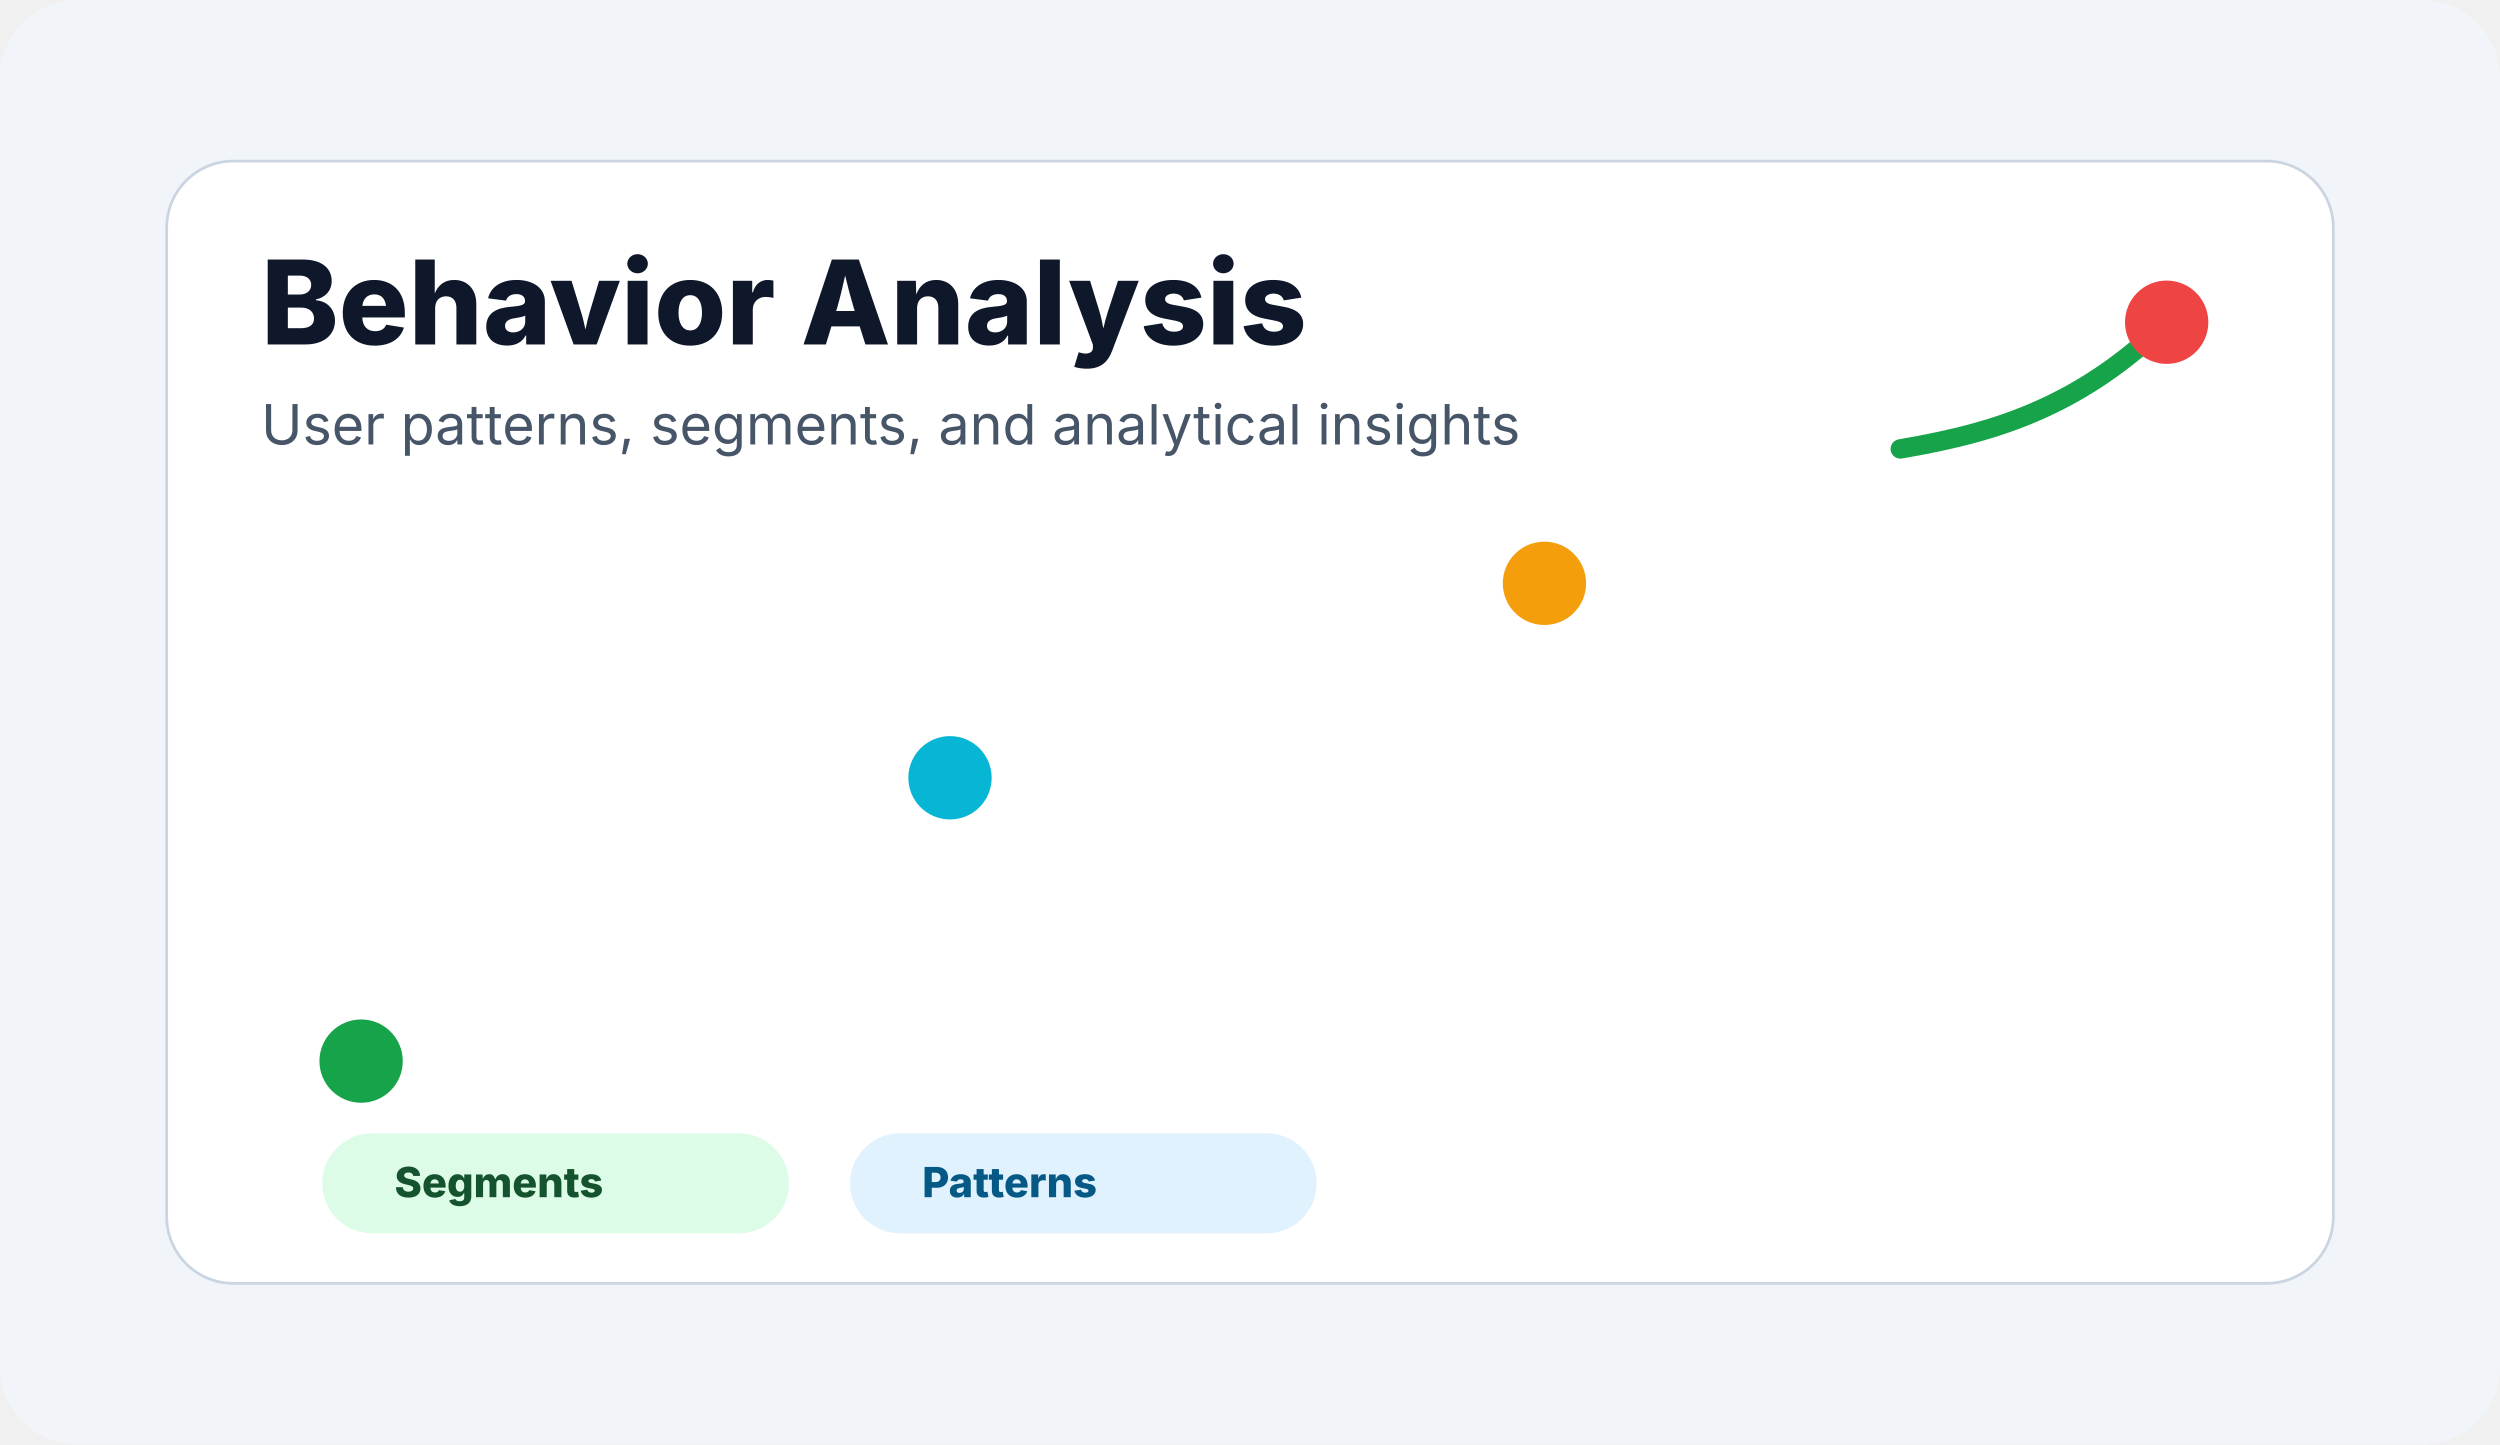
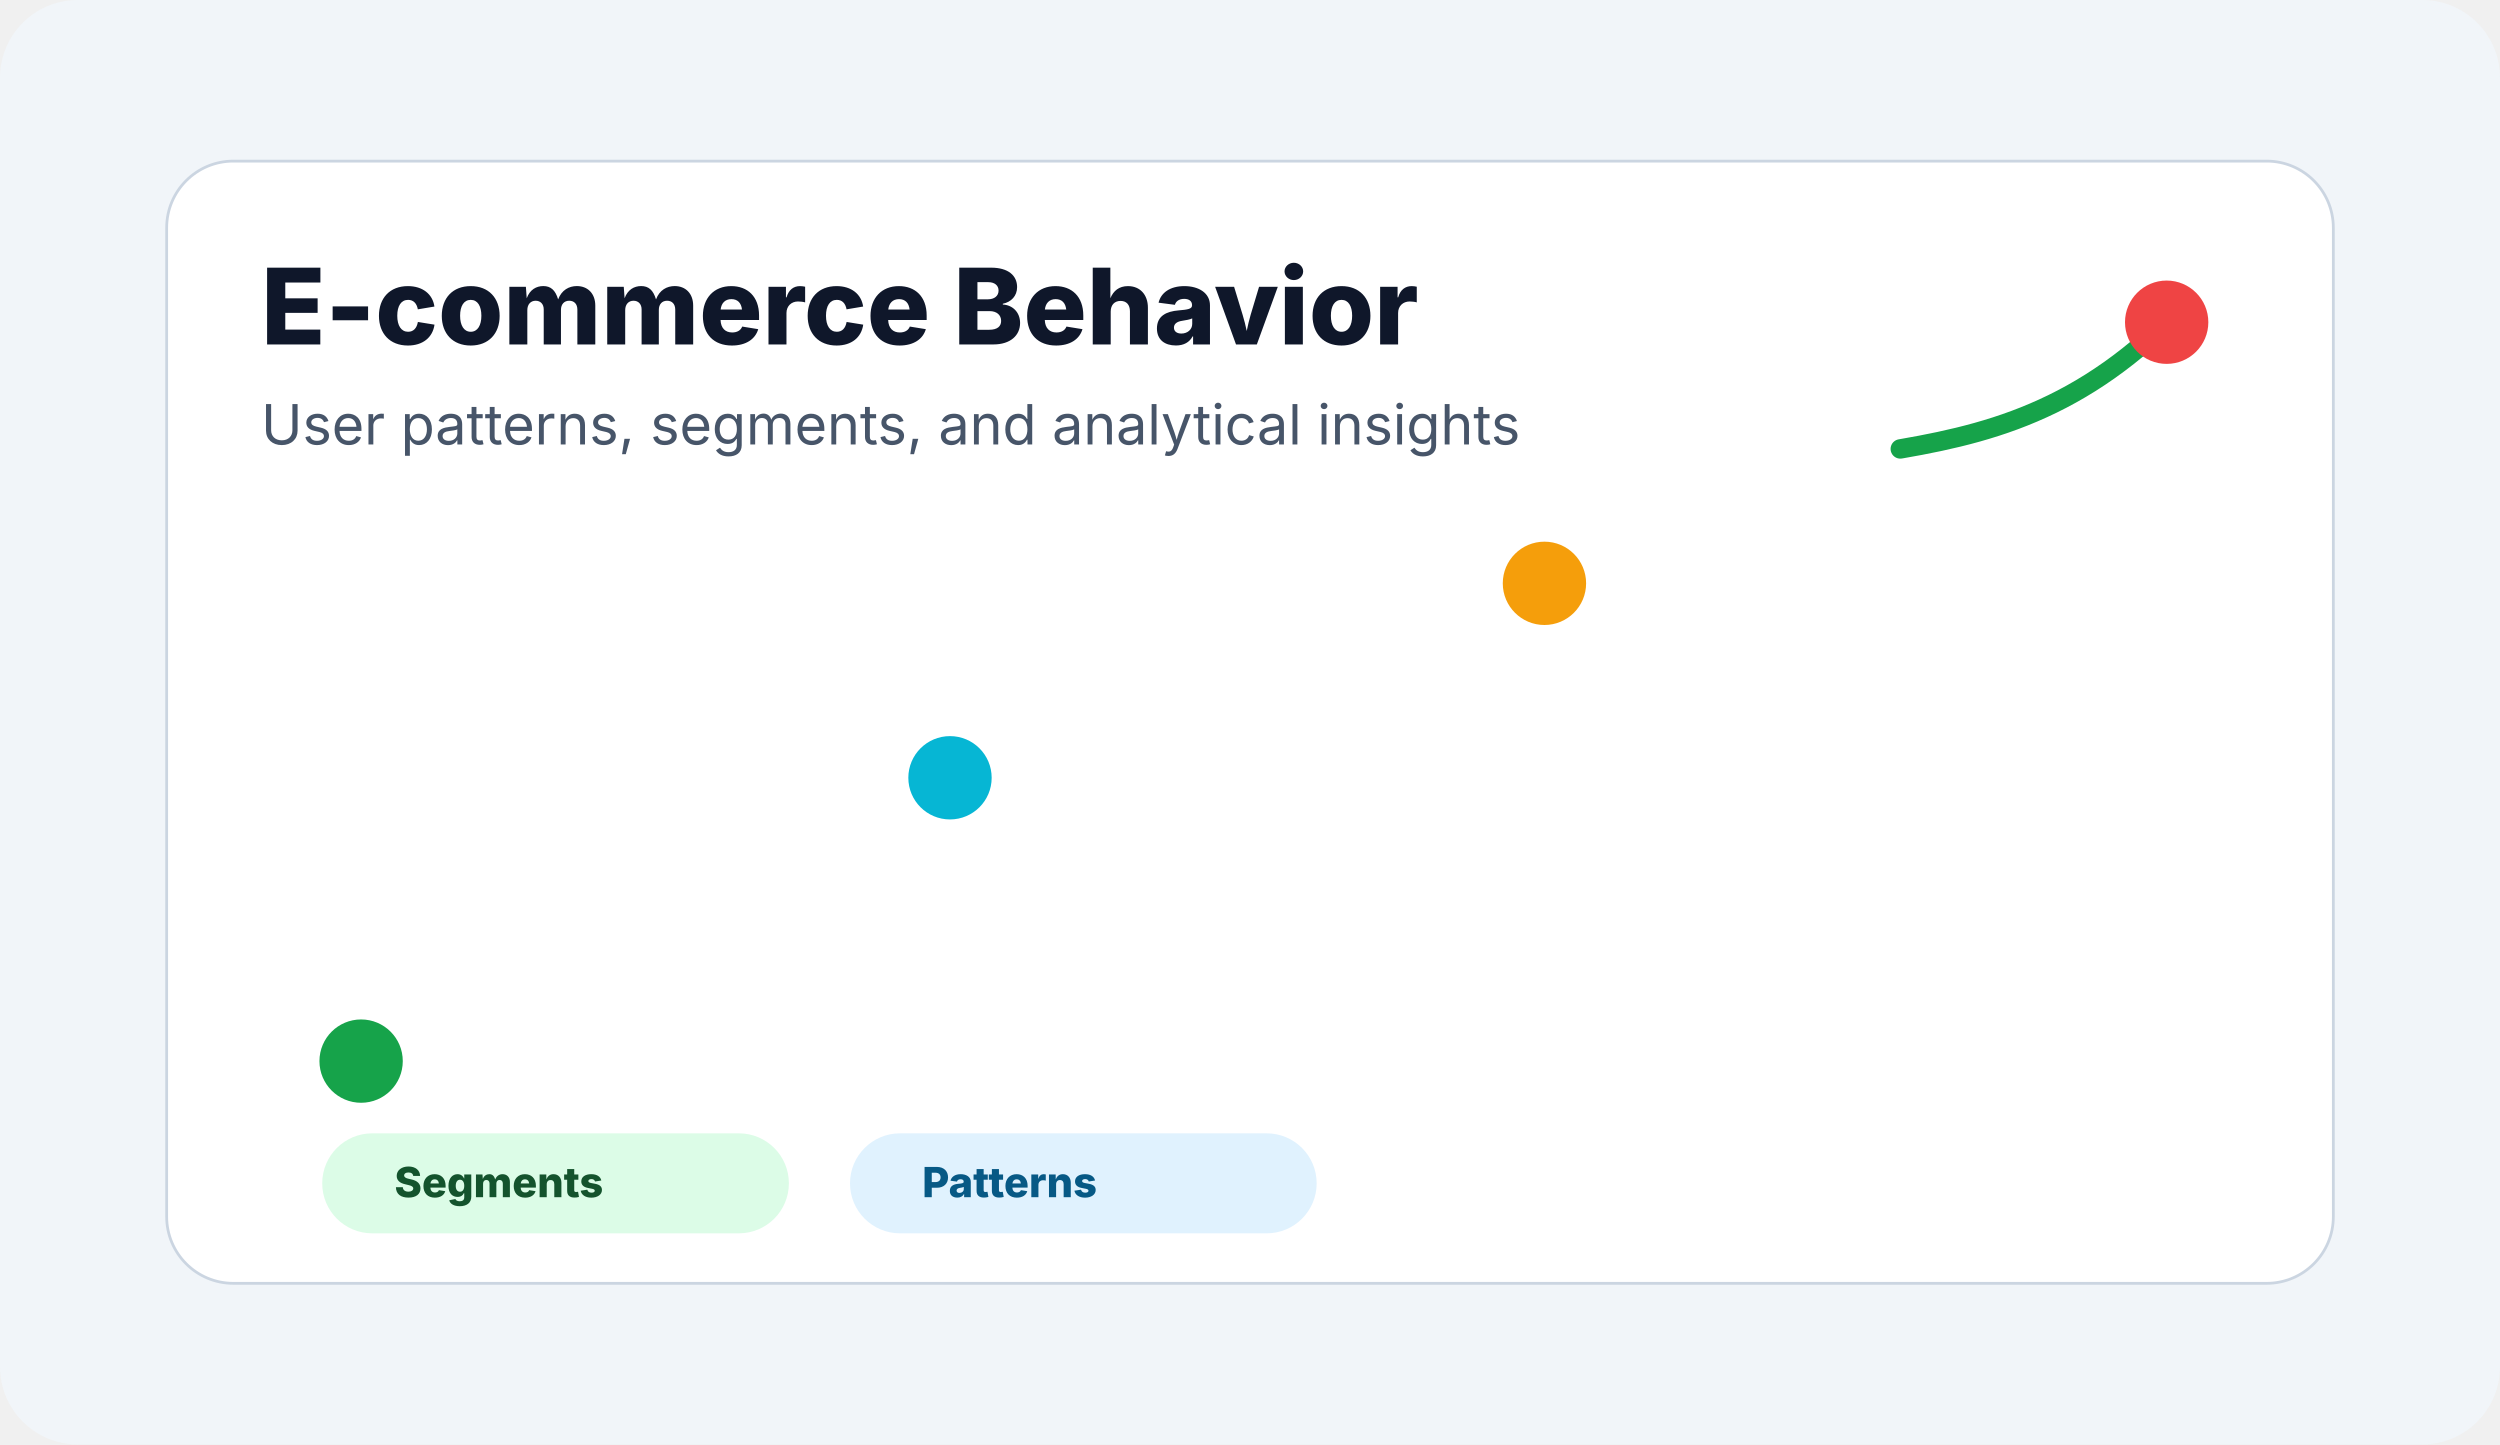
<svg xmlns="http://www.w3.org/2000/svg" width="900" height="520" viewBox="0 0 900 520" fill="none">
  <style>
    .path{stroke-dasharray:620;stroke-dashoffset:620;animation:draw 2.8s ease-in-out infinite alternate}
    .dot{animation:pulse 1.4s ease-in-out infinite alternate}
    @keyframes draw{to{stroke-dashoffset:0}}
    @keyframes pulse{from{opacity:.4}to{opacity:1}}
  </style>
  <rect width="900" height="520" rx="28" fill="#F1F5F9" />
  <rect x="60" y="58" width="780" height="404" rx="24" fill="#FFFFFF" stroke="#CBD5E1" />
-   <text x="94" y="124" fill="#0F172A" font-family="Inter, Arial" font-size="42" font-weight="800">Behavior Analysis</text>
+   <text x="94" y="124" fill="#0F172A" font-family="Inter, Arial" font-size="38" font-weight="800">E-commerce Behavior</text>
  <text x="94" y="160" fill="#475569" font-family="Inter, Arial" font-size="20">User patterns, segments, and analytical insights</text>
  <path class="path" d="M130 382 C206 300 270 380 342 280 C410 186 488 270 556 210 C638 140 706 188 780 116" stroke="#16A34A" stroke-width="7" stroke-linecap="round" />
  <circle class="dot" cx="130" cy="382" r="15" fill="#16A34A" />
  <circle class="dot" cx="342" cy="280" r="15" fill="#06B6D4" />
  <circle class="dot" cx="556" cy="210" r="15" fill="#F59E0B" />
  <circle class="dot" cx="780" cy="116" r="15" fill="#EF4444" />
  <rect x="116" y="408" width="168" height="36" rx="18" fill="#DCFCE7" />
  <text x="142" y="431" fill="#14532D" font-family="Inter, Arial" font-size="15" font-weight="800">Segments</text>
  <rect x="306" y="408" width="168" height="36" rx="18" fill="#E0F2FE" />
  <text x="332" y="431" fill="#075985" font-family="Inter, Arial" font-size="15" font-weight="800">Patterns</text>
</svg>
